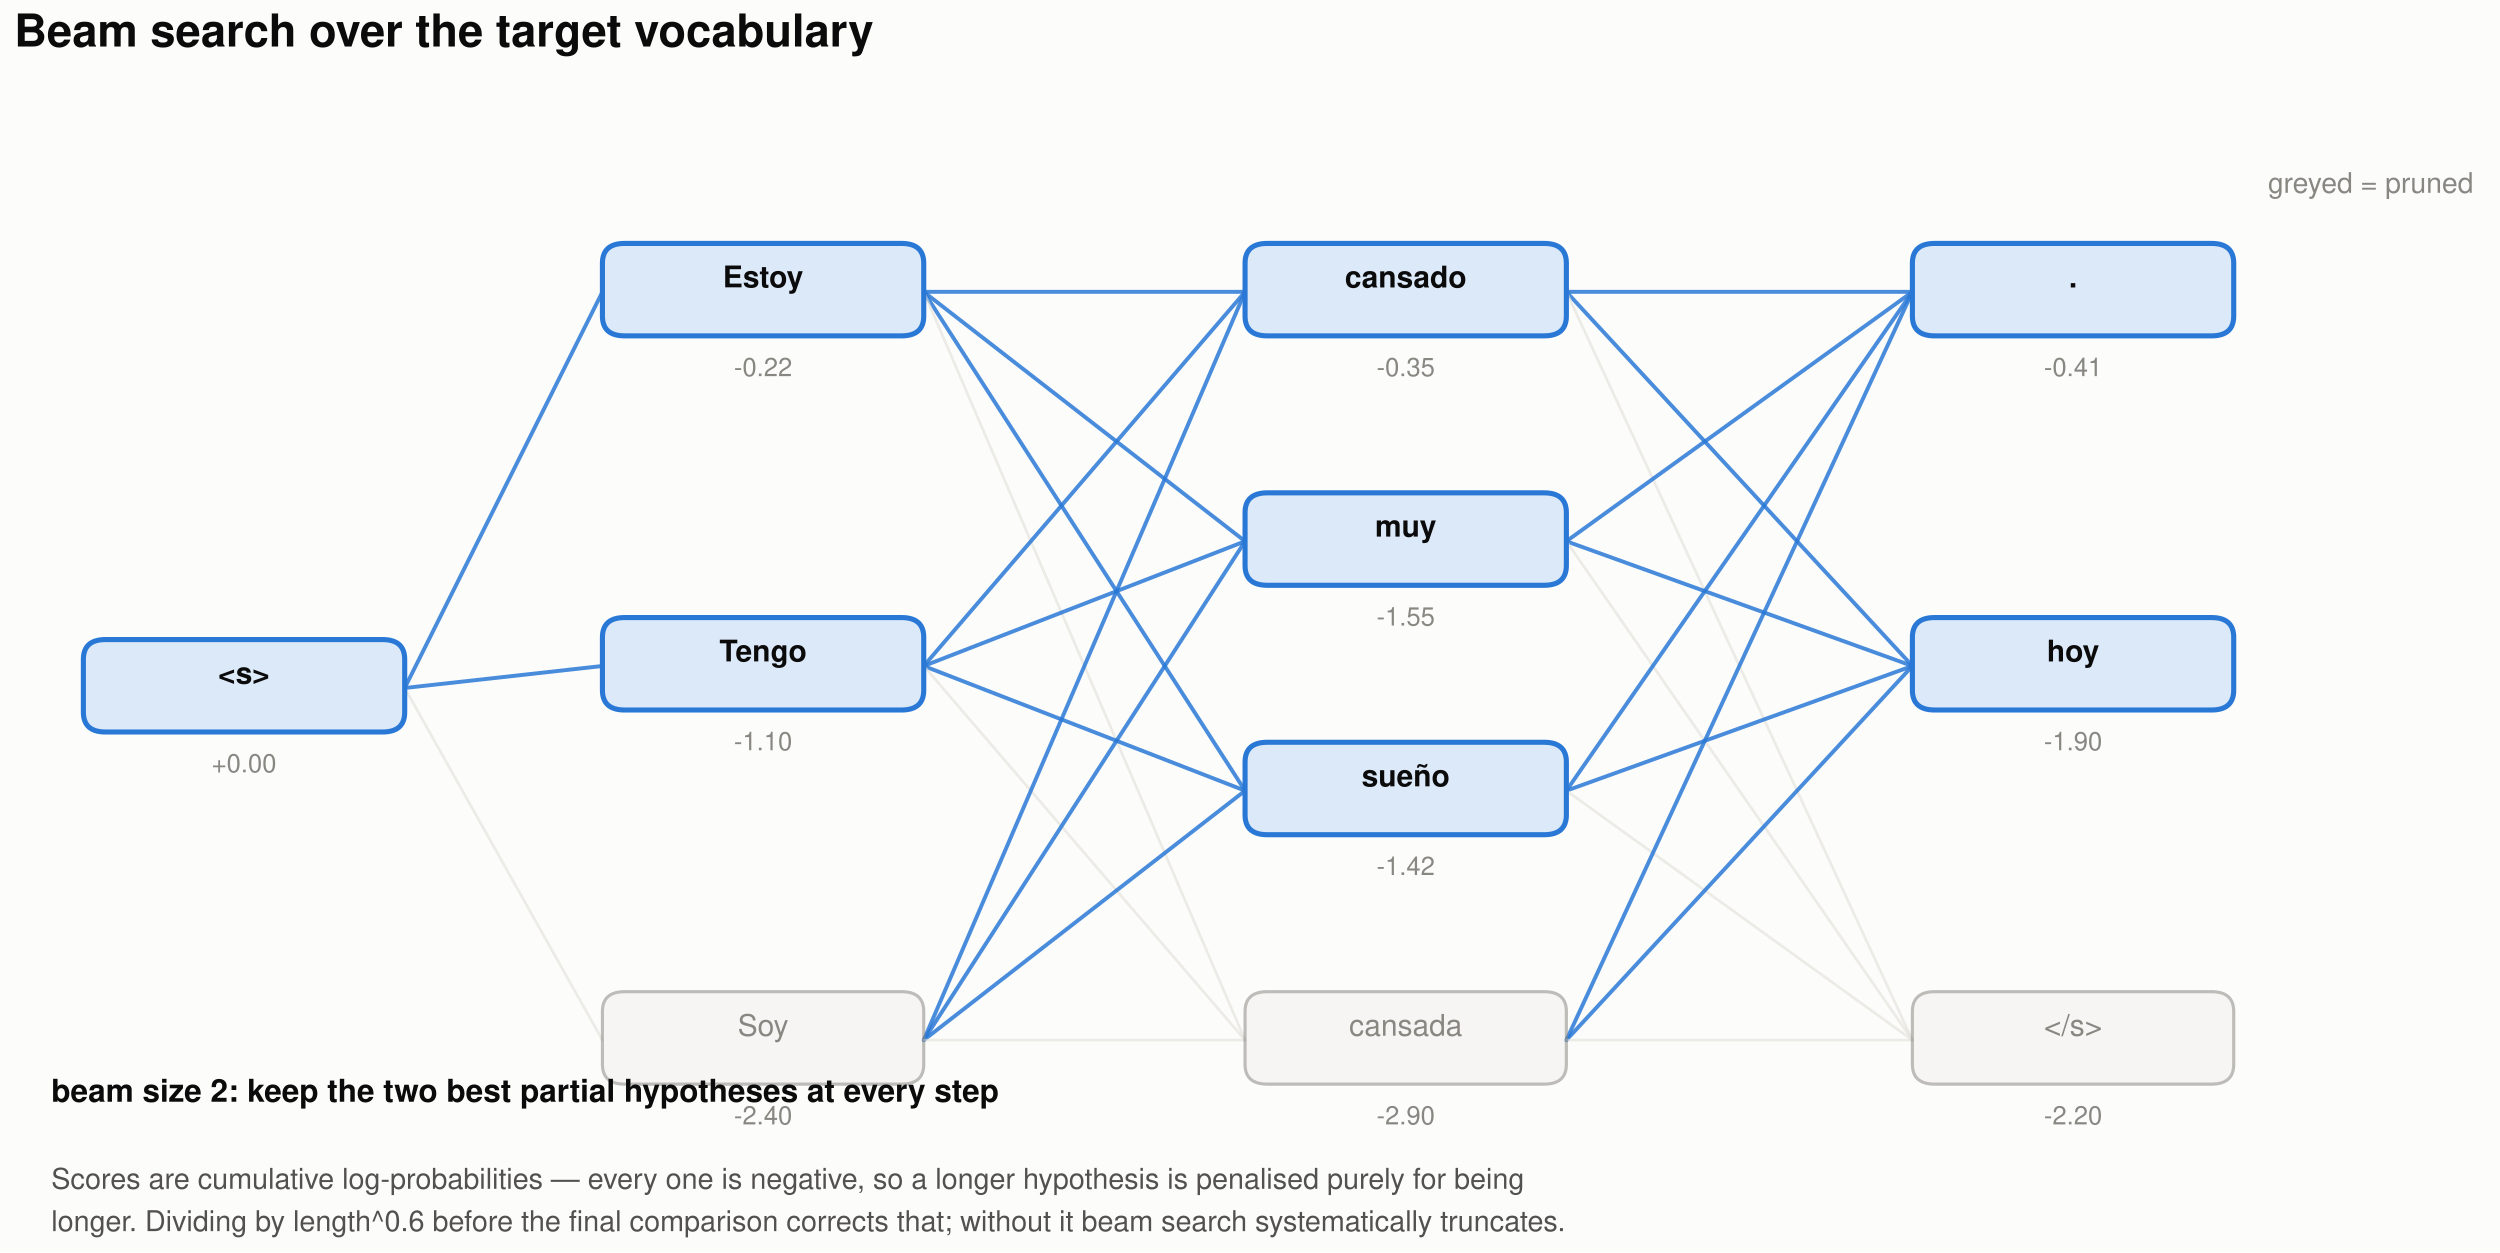
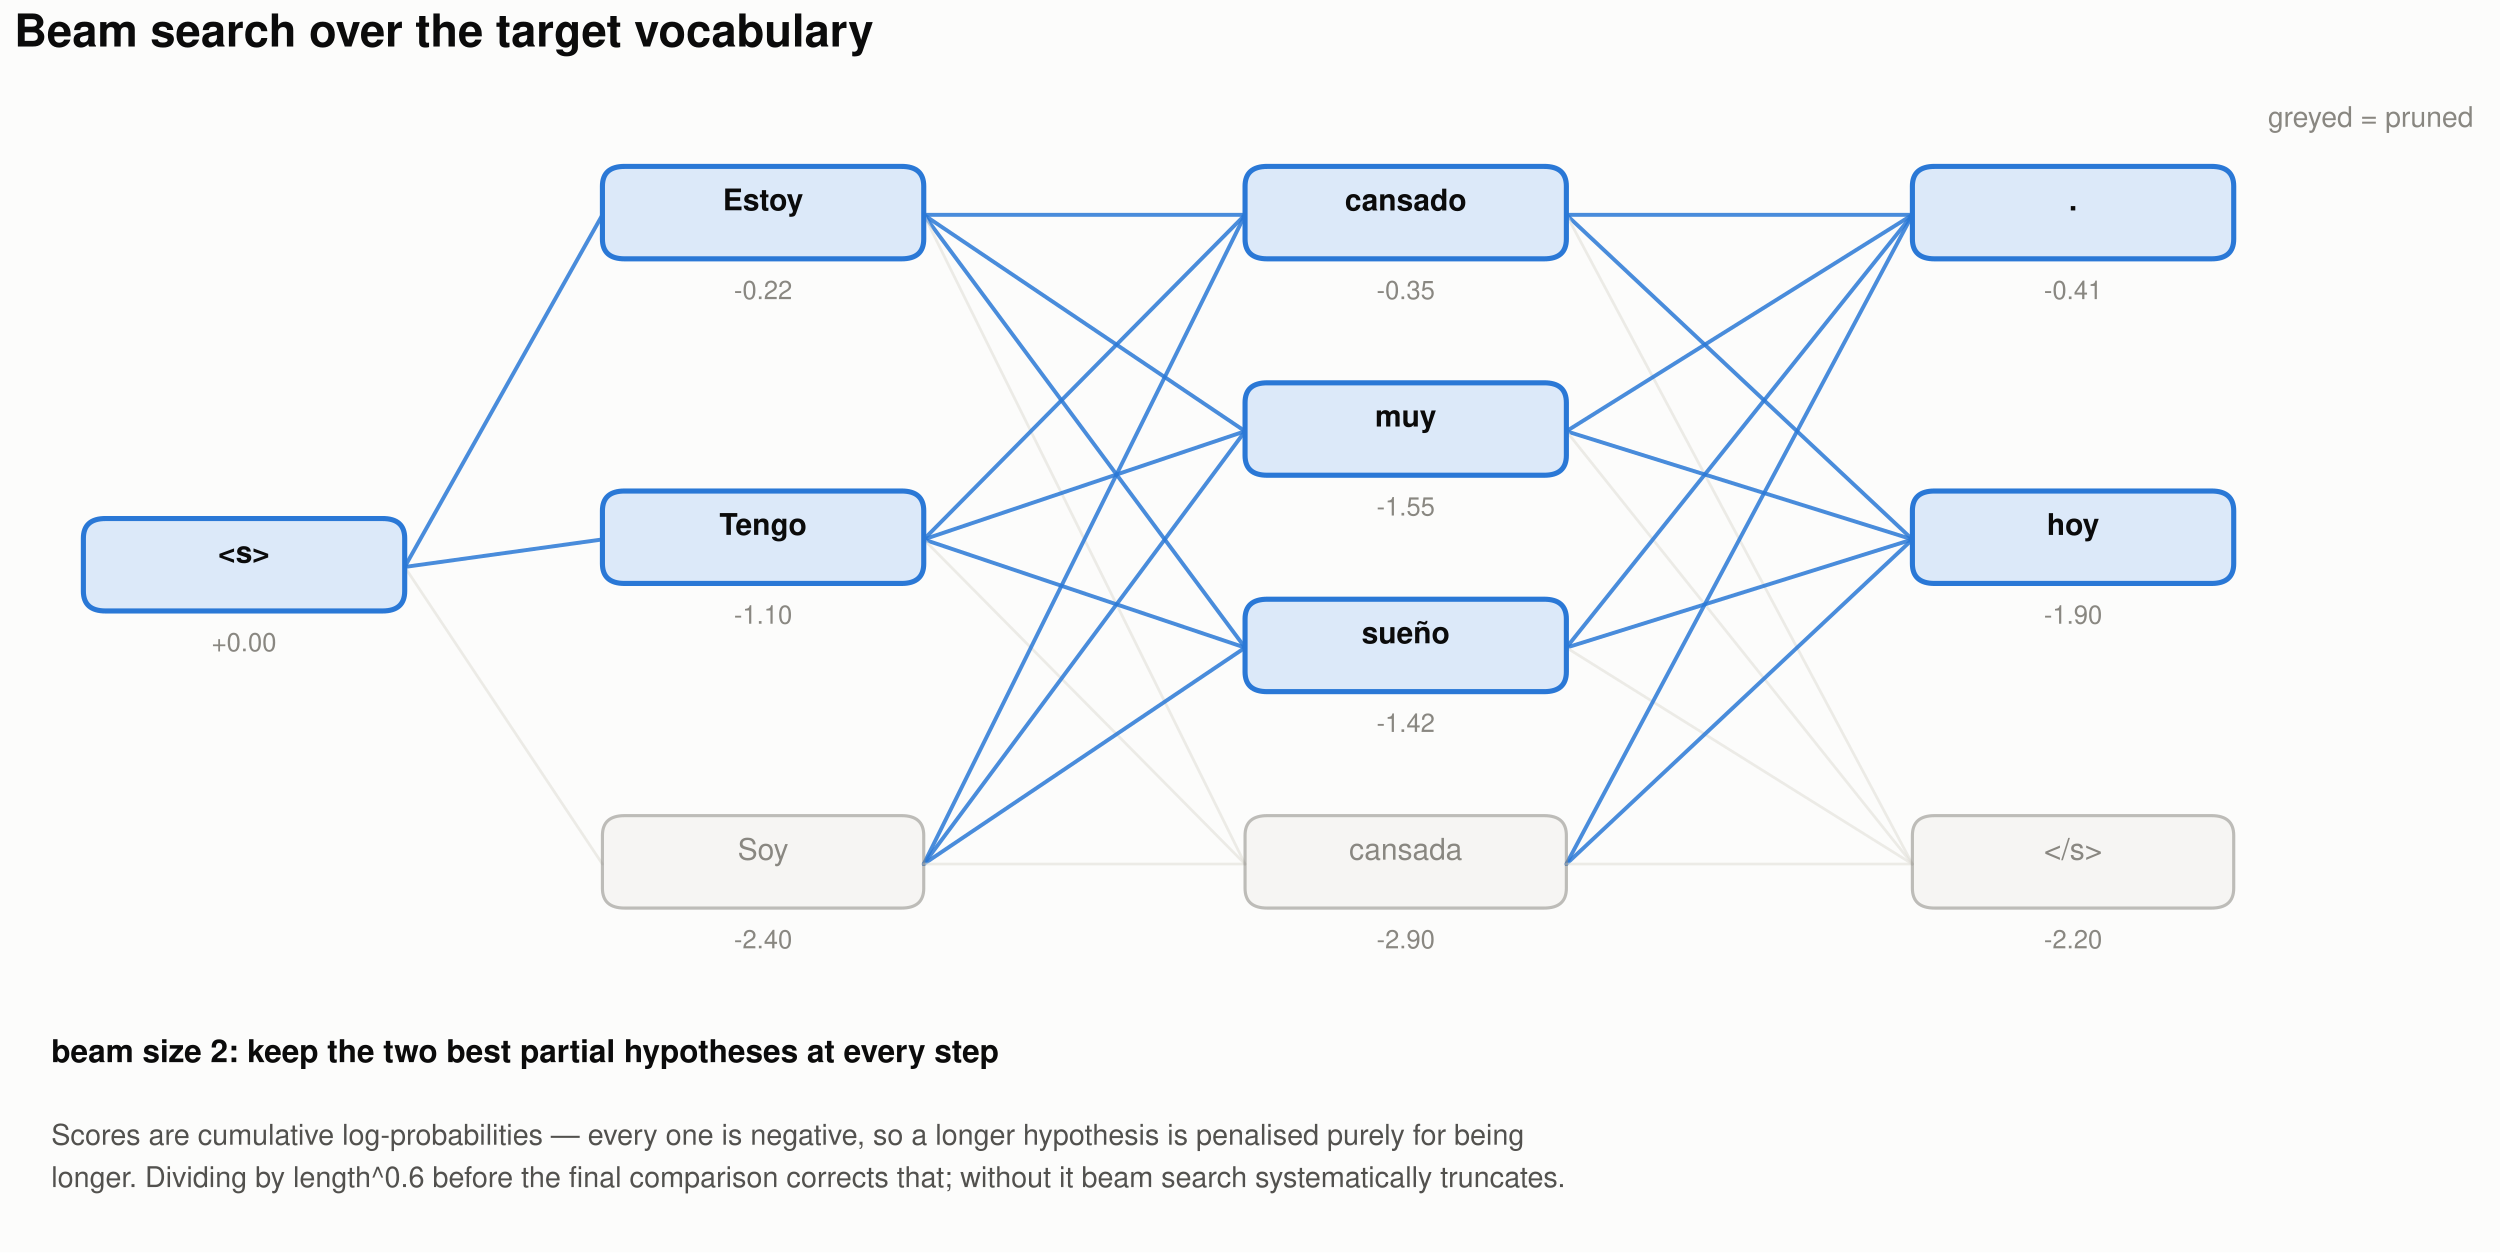
<svg xmlns="http://www.w3.org/2000/svg" width="634.8pt" height="318pt" viewBox="0 0 634.8 318" version="1.1">
  <defs>
    <style type="text/css">*{stroke-linejoin: round; stroke-linecap: butt}</style>
  </defs>
  <g id="figure_1">
    <g id="patch_1">
      <path d="M 0 318  L 634.8 318  L 634.8 0  L 0 0  z " style="fill: #fcfcfb" />
    </g>
    <g id="axes_1">
      <g id="patch_2">
        <path d="M 3.6 314.4  L 631.2 314.4  L 631.2 23.812  L 3.6 23.812  z " style="fill: #fcfcfb" />
      </g>
-       <g id="line2d_1">
-         <path d="M 102.761 174.694  L 152.969 74.106  " clip-path="url(#p6034877bb0)" style="fill: none; stroke: #2a78d6; stroke-opacity: 0.85; stroke-linecap: round" />
-       </g>
-       <g id="line2d_2">
-         <path d="M 102.761 174.694  L 152.969 169.106  " clip-path="url(#p6034877bb0)" style="fill: none; stroke: #2a78d6; stroke-opacity: 0.85; stroke-linecap: round" />
-       </g>
-       <g id="line2d_3">
-         <path d="M 102.761 174.694  L 152.969 264.105  " clip-path="url(#p6034877bb0)" style="fill: none; stroke: #e1e0d9; stroke-opacity: 0.6; stroke-width: 0.7; stroke-linecap: round" />
-       </g>
-       <g id="line2d_4">
-         <path d="M 234.557 74.106  L 316.145 74.106  " clip-path="url(#p6034877bb0)" style="fill: none; stroke: #2a78d6; stroke-opacity: 0.85; stroke-linecap: round" />
-       </g>
-       <g id="line2d_5">
-         <path d="M 234.557 74.106  L 316.145 137.439  " clip-path="url(#p6034877bb0)" style="fill: none; stroke: #2a78d6; stroke-opacity: 0.85; stroke-linecap: round" />
-       </g>
-       <g id="line2d_6">
-         <path d="M 234.557 74.106  L 316.145 200.772  " clip-path="url(#p6034877bb0)" style="fill: none; stroke: #2a78d6; stroke-opacity: 0.85; stroke-linecap: round" />
-       </g>
-       <g id="line2d_7">
-         <path d="M 234.557 74.106  L 316.145 264.105  " clip-path="url(#p6034877bb0)" style="fill: none; stroke: #e1e0d9; stroke-opacity: 0.6; stroke-width: 0.7; stroke-linecap: round" />
-       </g>
-       <g id="line2d_8">
-         <path d="M 234.557 169.106  L 316.145 74.106  " clip-path="url(#p6034877bb0)" style="fill: none; stroke: #2a78d6; stroke-opacity: 0.85; stroke-linecap: round" />
-       </g>
-       <g id="line2d_9">
-         <path d="M 234.557 169.106  L 316.145 137.439  " clip-path="url(#p6034877bb0)" style="fill: none; stroke: #2a78d6; stroke-opacity: 0.85; stroke-linecap: round" />
-       </g>
-       <g id="line2d_10">
-         <path d="M 234.557 169.106  L 316.145 200.772  " clip-path="url(#p6034877bb0)" style="fill: none; stroke: #2a78d6; stroke-opacity: 0.85; stroke-linecap: round" />
-       </g>
-       <g id="line2d_11">
-         <path d="M 234.557 169.106  L 316.145 264.105  " clip-path="url(#p6034877bb0)" style="fill: none; stroke: #e1e0d9; stroke-opacity: 0.6; stroke-width: 0.7; stroke-linecap: round" />
-       </g>
-       <g id="line2d_12">
-         <path d="M 234.557 264.105  L 316.145 74.106  " clip-path="url(#p6034877bb0)" style="fill: none; stroke: #2a78d6; stroke-opacity: 0.85; stroke-linecap: round" />
-       </g>
-       <g id="line2d_13">
-         <path d="M 234.557 264.105  L 316.145 137.439  " clip-path="url(#p6034877bb0)" style="fill: none; stroke: #2a78d6; stroke-opacity: 0.85; stroke-linecap: round" />
-       </g>
-       <g id="line2d_14">
-         <path d="M 234.557 264.105  L 316.145 200.772  " clip-path="url(#p6034877bb0)" style="fill: none; stroke: #2a78d6; stroke-opacity: 0.85; stroke-linecap: round" />
-       </g>
-       <g id="line2d_15">
-         <path d="M 234.557 264.105  L 316.145 264.105  " clip-path="url(#p6034877bb0)" style="fill: none; stroke: #e1e0d9; stroke-opacity: 0.6; stroke-width: 0.7; stroke-linecap: round" />
-       </g>
-       <g id="line2d_16">
-         <path d="M 397.732 74.106  L 485.596 74.106  " clip-path="url(#p6034877bb0)" style="fill: none; stroke: #2a78d6; stroke-opacity: 0.85; stroke-linecap: round" />
-       </g>
-       <g id="line2d_17">
-         <path d="M 397.732 74.106  L 485.596 169.106  " clip-path="url(#p6034877bb0)" style="fill: none; stroke: #2a78d6; stroke-opacity: 0.85; stroke-linecap: round" />
-       </g>
-       <g id="line2d_18">
-         <path d="M 397.732 74.106  L 485.596 264.105  " clip-path="url(#p6034877bb0)" style="fill: none; stroke: #e1e0d9; stroke-opacity: 0.6; stroke-width: 0.7; stroke-linecap: round" />
-       </g>
-       <g id="line2d_19">
-         <path d="M 397.732 137.439  L 485.596 74.106  " clip-path="url(#p6034877bb0)" style="fill: none; stroke: #2a78d6; stroke-opacity: 0.85; stroke-linecap: round" />
-       </g>
-       <g id="line2d_20">
-         <path d="M 397.732 137.439  L 485.596 169.106  " clip-path="url(#p6034877bb0)" style="fill: none; stroke: #2a78d6; stroke-opacity: 0.85; stroke-linecap: round" />
-       </g>
-       <g id="line2d_21">
-         <path d="M 397.732 137.439  L 485.596 264.105  " clip-path="url(#p6034877bb0)" style="fill: none; stroke: #e1e0d9; stroke-opacity: 0.6; stroke-width: 0.7; stroke-linecap: round" />
-       </g>
-       <g id="line2d_22">
-         <path d="M 397.732 200.772  L 485.596 74.106  " clip-path="url(#p6034877bb0)" style="fill: none; stroke: #2a78d6; stroke-opacity: 0.85; stroke-linecap: round" />
-       </g>
-       <g id="line2d_23">
-         <path d="M 397.732 200.772  L 485.596 169.106  " clip-path="url(#p6034877bb0)" style="fill: none; stroke: #2a78d6; stroke-opacity: 0.85; stroke-linecap: round" />
-       </g>
-       <g id="line2d_24">
-         <path d="M 397.732 200.772  L 485.596 264.105  " clip-path="url(#p6034877bb0)" style="fill: none; stroke: #e1e0d9; stroke-opacity: 0.6; stroke-width: 0.7; stroke-linecap: round" />
-       </g>
-       <g id="line2d_25">
-         <path d="M 397.732 264.105  L 485.596 74.106  " clip-path="url(#p6034877bb0)" style="fill: none; stroke: #2a78d6; stroke-opacity: 0.85; stroke-linecap: round" />
-       </g>
-       <g id="line2d_26">
-         <path d="M 397.732 264.105  L 485.596 169.106  " clip-path="url(#p6034877bb0)" style="fill: none; stroke: #2a78d6; stroke-opacity: 0.85; stroke-linecap: round" />
-       </g>
-       <g id="line2d_27">
-         <path d="M 397.732 264.105  L 485.596 264.105  " clip-path="url(#p6034877bb0)" style="fill: none; stroke: #e1e0d9; stroke-opacity: 0.6; stroke-width: 0.7; stroke-linecap: round" />
-       </g>
      <g id="matplotlib.axis_1" />
      <g id="matplotlib.axis_2" />
+       <g id="line2d_1">
+         <path d="M 102.761 143.959  L 152.969 54.547  " clip-path="url(#p393a096032)" style="fill: none; stroke: #2a78d6; stroke-opacity: 0.85; stroke-linecap: round" />
+       </g>
+       <g id="line2d_2">
+         <path d="M 102.761 143.959  L 152.969 136.973  " clip-path="url(#p393a096032)" style="fill: none; stroke: #2a78d6; stroke-opacity: 0.85; stroke-linecap: round" />
+       </g>
+       <g id="line2d_3">
+         <path d="M 102.761 143.959  L 152.969 219.4  " clip-path="url(#p393a096032)" style="fill: none; stroke: #e1e0d9; stroke-opacity: 0.6; stroke-width: 0.7; stroke-linecap: round" />
+       </g>
+       <g id="line2d_4">
+         <path d="M 234.557 54.547  L 316.145 54.547  " clip-path="url(#p393a096032)" style="fill: none; stroke: #2a78d6; stroke-opacity: 0.85; stroke-linecap: round" />
+       </g>
+       <g id="line2d_5">
+         <path d="M 234.557 54.547  L 316.145 109.498  " clip-path="url(#p393a096032)" style="fill: none; stroke: #2a78d6; stroke-opacity: 0.85; stroke-linecap: round" />
+       </g>
+       <g id="line2d_6">
+         <path d="M 234.557 54.547  L 316.145 164.449  " clip-path="url(#p393a096032)" style="fill: none; stroke: #2a78d6; stroke-opacity: 0.85; stroke-linecap: round" />
+       </g>
+       <g id="line2d_7">
+         <path d="M 234.557 54.547  L 316.145 219.4  " clip-path="url(#p393a096032)" style="fill: none; stroke: #e1e0d9; stroke-opacity: 0.6; stroke-width: 0.7; stroke-linecap: round" />
+       </g>
+       <g id="line2d_8">
+         <path d="M 234.557 136.973  L 316.145 54.547  " clip-path="url(#p393a096032)" style="fill: none; stroke: #2a78d6; stroke-opacity: 0.85; stroke-linecap: round" />
+       </g>
+       <g id="line2d_9">
+         <path d="M 234.557 136.973  L 316.145 109.498  " clip-path="url(#p393a096032)" style="fill: none; stroke: #2a78d6; stroke-opacity: 0.85; stroke-linecap: round" />
+       </g>
+       <g id="line2d_10">
+         <path d="M 234.557 136.973  L 316.145 164.449  " clip-path="url(#p393a096032)" style="fill: none; stroke: #2a78d6; stroke-opacity: 0.85; stroke-linecap: round" />
+       </g>
+       <g id="line2d_11">
+         <path d="M 234.557 136.973  L 316.145 219.4  " clip-path="url(#p393a096032)" style="fill: none; stroke: #e1e0d9; stroke-opacity: 0.6; stroke-width: 0.7; stroke-linecap: round" />
+       </g>
+       <g id="line2d_12">
+         <path d="M 234.557 219.4  L 316.145 54.547  " clip-path="url(#p393a096032)" style="fill: none; stroke: #2a78d6; stroke-opacity: 0.85; stroke-linecap: round" />
+       </g>
+       <g id="line2d_13">
+         <path d="M 234.557 219.4  L 316.145 109.498  " clip-path="url(#p393a096032)" style="fill: none; stroke: #2a78d6; stroke-opacity: 0.85; stroke-linecap: round" />
+       </g>
+       <g id="line2d_14">
+         <path d="M 234.557 219.4  L 316.145 164.449  " clip-path="url(#p393a096032)" style="fill: none; stroke: #2a78d6; stroke-opacity: 0.85; stroke-linecap: round" />
+       </g>
+       <g id="line2d_15">
+         <path d="M 234.557 219.4  L 316.145 219.4  " clip-path="url(#p393a096032)" style="fill: none; stroke: #e1e0d9; stroke-opacity: 0.6; stroke-width: 0.7; stroke-linecap: round" />
+       </g>
+       <g id="line2d_16">
+         <path d="M 397.732 54.547  L 485.596 54.547  " clip-path="url(#p393a096032)" style="fill: none; stroke: #2a78d6; stroke-opacity: 0.85; stroke-linecap: round" />
+       </g>
+       <g id="line2d_17">
+         <path d="M 397.732 54.547  L 485.596 136.973  " clip-path="url(#p393a096032)" style="fill: none; stroke: #2a78d6; stroke-opacity: 0.85; stroke-linecap: round" />
+       </g>
+       <g id="line2d_18">
+         <path d="M 397.732 54.547  L 485.596 219.4  " clip-path="url(#p393a096032)" style="fill: none; stroke: #e1e0d9; stroke-opacity: 0.6; stroke-width: 0.7; stroke-linecap: round" />
+       </g>
+       <g id="line2d_19">
+         <path d="M 397.732 109.498  L 485.596 54.547  " clip-path="url(#p393a096032)" style="fill: none; stroke: #2a78d6; stroke-opacity: 0.85; stroke-linecap: round" />
+       </g>
+       <g id="line2d_20">
+         <path d="M 397.732 109.498  L 485.596 136.973  " clip-path="url(#p393a096032)" style="fill: none; stroke: #2a78d6; stroke-opacity: 0.85; stroke-linecap: round" />
+       </g>
+       <g id="line2d_21">
+         <path d="M 397.732 109.498  L 485.596 219.4  " clip-path="url(#p393a096032)" style="fill: none; stroke: #e1e0d9; stroke-opacity: 0.6; stroke-width: 0.7; stroke-linecap: round" />
+       </g>
+       <g id="line2d_22">
+         <path d="M 397.732 164.449  L 485.596 54.547  " clip-path="url(#p393a096032)" style="fill: none; stroke: #2a78d6; stroke-opacity: 0.85; stroke-linecap: round" />
+       </g>
+       <g id="line2d_23">
+         <path d="M 397.732 164.449  L 485.596 136.973  " clip-path="url(#p393a096032)" style="fill: none; stroke: #2a78d6; stroke-opacity: 0.85; stroke-linecap: round" />
+       </g>
+       <g id="line2d_24">
+         <path d="M 397.732 164.449  L 485.596 219.4  " clip-path="url(#p393a096032)" style="fill: none; stroke: #e1e0d9; stroke-opacity: 0.6; stroke-width: 0.7; stroke-linecap: round" />
+       </g>
+       <g id="line2d_25">
+         <path d="M 397.732 219.4  L 485.596 54.547  " clip-path="url(#p393a096032)" style="fill: none; stroke: #2a78d6; stroke-opacity: 0.85; stroke-linecap: round" />
+       </g>
+       <g id="line2d_26">
+         <path d="M 397.732 219.4  L 485.596 136.973  " clip-path="url(#p393a096032)" style="fill: none; stroke: #2a78d6; stroke-opacity: 0.85; stroke-linecap: round" />
+       </g>
+       <g id="line2d_27">
+         <path d="M 397.732 219.4  L 485.596 219.4  " clip-path="url(#p393a096032)" style="fill: none; stroke: #e1e0d9; stroke-opacity: 0.6; stroke-width: 0.7; stroke-linecap: round" />
+       </g>
      <g id="patch_3">
-         <path d="M 26.821 185.87  L 97.112 185.87  Q 102.761 185.87 102.761 180.841  L 102.761 167.429  Q 102.761 162.4 97.112 162.4  L 26.821 162.4  Q 21.173 162.4 21.173 167.429  L 21.173 180.841  Q 21.173 185.87 26.821 185.87  z " clip-path="url(#p6034877bb0)" style="fill: #dce9f9; stroke: #2a78d6; stroke-width: 1.3; stroke-linejoin: miter" />
+         <path d="M 26.821 155.135  L 97.112 155.135  Q 102.761 155.135 102.761 150.106  L 102.761 136.694  Q 102.761 131.664 97.112 131.664  L 26.821 131.664  Q 21.173 131.664 21.173 136.694  L 21.173 150.106  Q 21.173 155.135 26.821 155.135  z " clip-path="url(#p393a096032)" style="fill: #dce9f9; stroke: #2a78d6; stroke-width: 1.3; stroke-linejoin: miter" />
      </g>
      <g id="patch_4">
-         <path d="M 158.617 85.282  L 228.908 85.282  Q 234.557 85.282 234.557 80.253  L 234.557 66.841  Q 234.557 61.812 228.908 61.812  L 158.617 61.812  Q 152.969 61.812 152.969 66.841  L 152.969 80.253  Q 152.969 85.282 158.617 85.282  z " clip-path="url(#p6034877bb0)" style="fill: #dce9f9; stroke: #2a78d6; stroke-width: 1.3; stroke-linejoin: miter" />
+         <path d="M 158.617 65.723  L 228.908 65.723  Q 234.557 65.723 234.557 60.694  L 234.557 47.282  Q 234.557 42.253 228.908 42.253  L 158.617 42.253  Q 152.969 42.253 152.969 47.282  L 152.969 60.694  Q 152.969 65.723 158.617 65.723  z " clip-path="url(#p393a096032)" style="fill: #dce9f9; stroke: #2a78d6; stroke-width: 1.3; stroke-linejoin: miter" />
      </g>
      <g id="patch_5">
-         <path d="M 158.617 180.282  L 228.908 180.282  Q 234.557 180.282 234.557 175.253  L 234.557 161.841  Q 234.557 156.812 228.908 156.812  L 158.617 156.812  Q 152.969 156.812 152.969 161.841  L 152.969 175.253  Q 152.969 180.282 158.617 180.282  z " clip-path="url(#p6034877bb0)" style="fill: #dce9f9; stroke: #2a78d6; stroke-width: 1.3; stroke-linejoin: miter" />
+         <path d="M 158.617 148.15  L 228.908 148.15  Q 234.557 148.15 234.557 143.12  L 234.557 129.709  Q 234.557 124.679 228.908 124.679  L 158.617 124.679  Q 152.969 124.679 152.969 129.709  L 152.969 143.12  Q 152.969 148.15 158.617 148.15  z " clip-path="url(#p393a096032)" style="fill: #dce9f9; stroke: #2a78d6; stroke-width: 1.3; stroke-linejoin: miter" />
      </g>
      <g id="patch_6">
-         <path d="M 158.617 275.282  L 228.908 275.282  Q 234.557 275.282 234.557 270.253  L 234.557 256.841  Q 234.557 251.811 228.908 251.811  L 158.617 251.811  Q 152.969 251.811 152.969 256.841  L 152.969 270.253  Q 152.969 275.282 158.617 275.282  z " clip-path="url(#p6034877bb0)" style="fill: #f0efec; opacity: 0.55; stroke: #898781; stroke-width: 0.8; stroke-linejoin: miter" />
+         <path d="M 158.617 230.576  L 228.908 230.576  Q 234.557 230.576 234.557 225.547  L 234.557 212.135  Q 234.557 207.106 228.908 207.106  L 158.617 207.106  Q 152.969 207.106 152.969 212.135  L 152.969 225.547  Q 152.969 230.576 158.617 230.576  z " clip-path="url(#p393a096032)" style="fill: #f0efec; opacity: 0.55; stroke: #898781; stroke-width: 0.8; stroke-linejoin: miter" />
      </g>
      <g id="patch_7">
-         <path d="M 321.793 85.282  L 392.084 85.282  Q 397.732 85.282 397.732 80.253  L 397.732 66.841  Q 397.732 61.812 392.084 61.812  L 321.793 61.812  Q 316.145 61.812 316.145 66.841  L 316.145 80.253  Q 316.145 85.282 321.793 85.282  z " clip-path="url(#p6034877bb0)" style="fill: #dce9f9; stroke: #2a78d6; stroke-width: 1.3; stroke-linejoin: miter" />
+         <path d="M 321.793 65.723  L 392.084 65.723  Q 397.732 65.723 397.732 60.694  L 397.732 47.282  Q 397.732 42.253 392.084 42.253  L 321.793 42.253  Q 316.145 42.253 316.145 47.282  L 316.145 60.694  Q 316.145 65.723 321.793 65.723  z " clip-path="url(#p393a096032)" style="fill: #dce9f9; stroke: #2a78d6; stroke-width: 1.3; stroke-linejoin: miter" />
      </g>
      <g id="patch_8">
-         <path d="M 321.793 148.615  L 392.084 148.615  Q 397.732 148.615 397.732 143.586  L 397.732 130.174  Q 397.732 125.145 392.084 125.145  L 321.793 125.145  Q 316.145 125.145 316.145 130.174  L 316.145 143.586  Q 316.145 148.615 321.793 148.615  z " clip-path="url(#p6034877bb0)" style="fill: #dce9f9; stroke: #2a78d6; stroke-width: 1.3; stroke-linejoin: miter" />
+         <path d="M 321.793 120.674  L 392.084 120.674  Q 397.732 120.674 397.732 115.645  L 397.732 102.233  Q 397.732 97.204 392.084 97.204  L 321.793 97.204  Q 316.145 97.204 316.145 102.233  L 316.145 115.645  Q 316.145 120.674 321.793 120.674  z " clip-path="url(#p393a096032)" style="fill: #dce9f9; stroke: #2a78d6; stroke-width: 1.3; stroke-linejoin: miter" />
      </g>
      <g id="patch_9">
-         <path d="M 321.793 211.949  L 392.084 211.949  Q 397.732 211.949 397.732 206.919  L 397.732 193.508  Q 397.732 188.478 392.084 188.478  L 321.793 188.478  Q 316.145 188.478 316.145 193.508  L 316.145 206.919  Q 316.145 211.949 321.793 211.949  z " clip-path="url(#p6034877bb0)" style="fill: #dce9f9; stroke: #2a78d6; stroke-width: 1.3; stroke-linejoin: miter" />
+         <path d="M 321.793 175.625  L 392.084 175.625  Q 397.732 175.625 397.732 170.596  L 397.732 157.184  Q 397.732 152.155 392.084 152.155  L 321.793 152.155  Q 316.145 152.155 316.145 157.184  L 316.145 170.596  Q 316.145 175.625 321.793 175.625  z " clip-path="url(#p393a096032)" style="fill: #dce9f9; stroke: #2a78d6; stroke-width: 1.3; stroke-linejoin: miter" />
      </g>
      <g id="patch_10">
-         <path d="M 321.793 275.282  L 392.084 275.282  Q 397.732 275.282 397.732 270.253  L 397.732 256.841  Q 397.732 251.811 392.084 251.811  L 321.793 251.811  Q 316.145 251.811 316.145 256.841  L 316.145 270.253  Q 316.145 275.282 321.793 275.282  z " clip-path="url(#p6034877bb0)" style="fill: #f0efec; opacity: 0.55; stroke: #898781; stroke-width: 0.8; stroke-linejoin: miter" />
+         <path d="M 321.793 230.576  L 392.084 230.576  Q 397.732 230.576 397.732 225.547  L 397.732 212.135  Q 397.732 207.106 392.084 207.106  L 321.793 207.106  Q 316.145 207.106 316.145 212.135  L 316.145 225.547  Q 316.145 230.576 321.793 230.576  z " clip-path="url(#p393a096032)" style="fill: #f0efec; opacity: 0.55; stroke: #898781; stroke-width: 0.8; stroke-linejoin: miter" />
      </g>
      <g id="patch_11">
-         <path d="M 491.245 85.282  L 561.536 85.282  Q 567.184 85.282 567.184 80.253  L 567.184 66.841  Q 567.184 61.812 561.536 61.812  L 491.245 61.812  Q 485.596 61.812 485.596 66.841  L 485.596 80.253  Q 485.596 85.282 491.245 85.282  z " clip-path="url(#p6034877bb0)" style="fill: #dce9f9; stroke: #2a78d6; stroke-width: 1.3; stroke-linejoin: miter" />
+         <path d="M 491.245 65.723  L 561.536 65.723  Q 567.184 65.723 567.184 60.694  L 567.184 47.282  Q 567.184 42.253 561.536 42.253  L 491.245 42.253  Q 485.596 42.253 485.596 47.282  L 485.596 60.694  Q 485.596 65.723 491.245 65.723  z " clip-path="url(#p393a096032)" style="fill: #dce9f9; stroke: #2a78d6; stroke-width: 1.3; stroke-linejoin: miter" />
      </g>
      <g id="patch_12">
-         <path d="M 491.245 180.282  L 561.536 180.282  Q 567.184 180.282 567.184 175.253  L 567.184 161.841  Q 567.184 156.812 561.536 156.812  L 491.245 156.812  Q 485.596 156.812 485.596 161.841  L 485.596 175.253  Q 485.596 180.282 491.245 180.282  z " clip-path="url(#p6034877bb0)" style="fill: #dce9f9; stroke: #2a78d6; stroke-width: 1.3; stroke-linejoin: miter" />
+         <path d="M 491.245 148.15  L 561.536 148.15  Q 567.184 148.15 567.184 143.12  L 567.184 129.709  Q 567.184 124.679 561.536 124.679  L 491.245 124.679  Q 485.596 124.679 485.596 129.709  L 485.596 143.12  Q 485.596 148.15 491.245 148.15  z " clip-path="url(#p393a096032)" style="fill: #dce9f9; stroke: #2a78d6; stroke-width: 1.3; stroke-linejoin: miter" />
      </g>
      <g id="patch_13">
-         <path d="M 491.245 275.282  L 561.536 275.282  Q 567.184 275.282 567.184 270.253  L 567.184 256.841  Q 567.184 251.811 561.536 251.811  L 491.245 251.811  Q 485.596 251.811 485.596 256.841  L 485.596 270.253  Q 485.596 275.282 491.245 275.282  z " clip-path="url(#p6034877bb0)" style="fill: #f0efec; opacity: 0.55; stroke: #898781; stroke-width: 0.8; stroke-linejoin: miter" />
+         <path d="M 491.245 230.576  L 561.536 230.576  Q 567.184 230.576 567.184 225.547  L 567.184 212.135  Q 567.184 207.106 561.536 207.106  L 491.245 207.106  Q 485.596 207.106 485.596 212.135  L 485.596 225.547  Q 485.596 230.576 491.245 230.576  z " clip-path="url(#p393a096032)" style="fill: #f0efec; opacity: 0.55; stroke: #898781; stroke-width: 0.8; stroke-linejoin: miter" />
      </g>
      <g id="text_1">
-         <text style="font-weight: 600; font-size: 8px; font-family: 'Helvetica Neue', 'Helvetica', 'Arial', 'DejaVu Sans', sans-serif; text-anchor: start; fill: #0b0b0b" x="13.014" y="279.753" transform="rotate(-0 13.01399 279.7525)">beam size 2:  keep the two best partial hypotheses at every step</text>
+         <text style="font-weight: 600; font-size: 8px; font-family: 'Helvetica Neue', 'Helvetica', 'Arial', 'DejaVu Sans', sans-serif; text-anchor: start; fill: #0b0b0b" x="13.014" y="269.694" transform="rotate(-0 13.01399 269.6937)">beam size 2:  keep the two best partial hypotheses at every step</text>
      </g>
      <g id="text_2">
-         <text style="font-size: 7.3px; font-family: 'Helvetica Neue', 'Helvetica', 'Arial', 'DejaVu Sans', sans-serif; fill: #52514e" transform="translate(13.01399 301.853)">Scores are cumulative log-probabilities — every one is negative, so a longer hypothesis is penalised purely for being</text>
-         <text style="font-size: 7.3px; font-family: 'Helvetica Neue', 'Helvetica', 'Arial', 'DejaVu Sans', sans-serif; fill: #52514e" transform="translate(13.01399 312.6031)">longer. Dividing by length^0.6 before the final comparison corrects that; without it beam search systematically truncates.</text>
+         <text style="font-size: 7.3px; font-family: 'Helvetica Neue', 'Helvetica', 'Arial', 'DejaVu Sans', sans-serif; fill: #52514e" transform="translate(13.01399 290.6766)">Scores are cumulative log-probabilities — every one is negative, so a longer hypothesis is penalised purely for being</text>
+         <text style="font-size: 7.3px; font-family: 'Helvetica Neue', 'Helvetica', 'Arial', 'DejaVu Sans', sans-serif; fill: #52514e" transform="translate(13.01399 301.4267)">longer. Dividing by length^0.6 before the final comparison corrects that; without it beam search systematically truncates.</text>
      </g>
      <g id="text_3">
-         <text style="font-size: 7.2px; font-family: 'Helvetica Neue', 'Helvetica', 'Arial', 'DejaVu Sans', sans-serif; text-anchor: end; fill: #898781" x="628.062" y="48.959" transform="rotate(-0 628.0615 48.95874)">greyed = pruned</text>
+         <text style="font-size: 7.2px; font-family: 'Helvetica Neue', 'Helvetica', 'Arial', 'DejaVu Sans', sans-serif; text-anchor: end; fill: #898781" x="628.062" y="32.194" transform="rotate(-0 628.0615 32.19406)">greyed = pruned</text>
      </g>
      <g id="text_4">
        <text style="font-weight: 600; font-size: 11.5px; font-family: 'Helvetica Neue', 'Helvetica', 'Arial', 'DejaVu Sans', sans-serif; text-anchor: start; fill: #0b0b0b" x="3.6" y="11.812" transform="rotate(-0 3.6 11.81172)">Beam search over the target vocabulary</text>
      </g>
      <g id="text_5">
-         <text style="font-weight: 600; font-size: 7.6px; font-family: 'Helvetica Neue', 'Helvetica', 'Arial', 'DejaVu Sans', sans-serif; text-anchor: middle; fill: #0b0b0b" x="61.967" y="173.585" transform="rotate(-0 61.96675 173.585)">&lt;s&gt;</text>
+         <text style="font-weight: 600; font-size: 7.6px; font-family: 'Helvetica Neue', 'Helvetica', 'Arial', 'DejaVu Sans', sans-serif; text-anchor: middle; fill: #0b0b0b" x="61.967" y="142.85" transform="rotate(-0 61.96675 142.8498)">&lt;s&gt;</text>
      </g>
      <g id="text_6">
-         <text style="font-size: 6.5px; font-family: 'Helvetica Neue', 'Helvetica', 'Arial', 'DejaVu Sans', sans-serif; text-anchor: middle; fill: #898781" x="61.967" y="196.1" transform="rotate(-0 61.96675 196.0999)">+0.00</text>
+         <text style="font-size: 6.5px; font-family: 'Helvetica Neue', 'Helvetica', 'Arial', 'DejaVu Sans', sans-serif; text-anchor: middle; fill: #898781" x="61.967" y="165.365" transform="rotate(-0 61.96675 165.3647)">+0.00</text>
      </g>
      <g id="text_7">
-         <text style="font-weight: 600; font-size: 7.6px; font-family: 'Helvetica Neue', 'Helvetica', 'Arial', 'DejaVu Sans', sans-serif; text-anchor: middle; fill: #0b0b0b" x="193.763" y="72.959" transform="rotate(-0 193.7627 72.95896)">Estoy</text>
+         <text style="font-weight: 600; font-size: 7.6px; font-family: 'Helvetica Neue', 'Helvetica', 'Arial', 'DejaVu Sans', sans-serif; text-anchor: middle; fill: #0b0b0b" x="193.763" y="53.4" transform="rotate(-0 193.7627 53.40016)">Estoy</text>
      </g>
      <g id="text_8">
-         <text style="font-size: 6.5px; font-family: 'Helvetica Neue', 'Helvetica', 'Arial', 'DejaVu Sans', sans-serif; text-anchor: middle; fill: #898781" x="193.763" y="95.512" transform="rotate(-0 193.7627 95.51185)">-0.22</text>
+         <text style="font-size: 6.5px; font-family: 'Helvetica Neue', 'Helvetica', 'Arial', 'DejaVu Sans', sans-serif; text-anchor: middle; fill: #898781" x="193.763" y="75.953" transform="rotate(-0 193.7627 75.95305)">-0.22</text>
      </g>
      <g id="text_9">
-         <text style="font-weight: 600; font-size: 7.6px; font-family: 'Helvetica Neue', 'Helvetica', 'Arial', 'DejaVu Sans', sans-serif; text-anchor: middle; fill: #0b0b0b" x="193.763" y="167.951" transform="rotate(-0 193.7627 167.9511)">Tengo</text>
+         <text style="font-weight: 600; font-size: 7.6px; font-family: 'Helvetica Neue', 'Helvetica', 'Arial', 'DejaVu Sans', sans-serif; text-anchor: middle; fill: #0b0b0b" x="193.763" y="135.819" transform="rotate(-0 193.7627 135.8188)">Tengo</text>
      </g>
      <g id="text_10">
-         <text style="font-size: 6.5px; font-family: 'Helvetica Neue', 'Helvetica', 'Arial', 'DejaVu Sans', sans-serif; text-anchor: middle; fill: #898781" x="193.763" y="190.512" transform="rotate(-0 193.7627 190.5117)">-1.10</text>
+         <text style="font-size: 6.5px; font-family: 'Helvetica Neue', 'Helvetica', 'Arial', 'DejaVu Sans', sans-serif; text-anchor: middle; fill: #898781" x="193.763" y="158.379" transform="rotate(-0 193.7627 158.3794)">-1.10</text>
      </g>
      <g id="text_11">
-         <text style="font-size: 7.6px; font-family: 'Helvetica Neue', 'Helvetica', 'Arial', 'DejaVu Sans', sans-serif; text-anchor: middle; fill: #898781" x="193.763" y="263.023" transform="rotate(-0 193.7627 263.0228)">Soy</text>
+         <text style="font-size: 7.6px; font-family: 'Helvetica Neue', 'Helvetica', 'Arial', 'DejaVu Sans', sans-serif; text-anchor: middle; fill: #898781" x="193.763" y="218.317" transform="rotate(-0 193.7627 218.317)">Soy</text>
      </g>
      <g id="text_12">
-         <text style="font-size: 6.5px; font-family: 'Helvetica Neue', 'Helvetica', 'Arial', 'DejaVu Sans', sans-serif; text-anchor: middle; fill: #898781" x="193.763" y="285.512" transform="rotate(-0 193.7627 285.5116)">-2.40</text>
+         <text style="font-size: 6.5px; font-family: 'Helvetica Neue', 'Helvetica', 'Arial', 'DejaVu Sans', sans-serif; text-anchor: middle; fill: #898781" x="193.763" y="240.806" transform="rotate(-0 193.7627 240.8057)">-2.40</text>
      </g>
      <g id="text_13">
-         <text style="font-weight: 600; font-size: 7.6px; font-family: 'Helvetica Neue', 'Helvetica', 'Arial', 'DejaVu Sans', sans-serif; text-anchor: middle; fill: #0b0b0b" x="356.939" y="72.997" transform="rotate(-0 356.9385 72.99695)">cansado</text>
+         <text style="font-weight: 600; font-size: 7.6px; font-family: 'Helvetica Neue', 'Helvetica', 'Arial', 'DejaVu Sans', sans-serif; text-anchor: middle; fill: #0b0b0b" x="356.939" y="53.438" transform="rotate(-0 356.9385 53.43816)">cansado</text>
      </g>
      <g id="text_14">
-         <text style="font-size: 6.5px; font-family: 'Helvetica Neue', 'Helvetica', 'Arial', 'DejaVu Sans', sans-serif; text-anchor: middle; fill: #898781" x="356.939" y="95.512" transform="rotate(-0 356.9385 95.51185)">-0.35</text>
+         <text style="font-size: 6.5px; font-family: 'Helvetica Neue', 'Helvetica', 'Arial', 'DejaVu Sans', sans-serif; text-anchor: middle; fill: #898781" x="356.939" y="75.953" transform="rotate(-0 356.9385 75.95305)">-0.35</text>
      </g>
      <g id="text_15">
-         <text style="font-weight: 600; font-size: 7.6px; font-family: 'Helvetica Neue', 'Helvetica', 'Arial', 'DejaVu Sans', sans-serif; text-anchor: middle; fill: #0b0b0b" x="356.939" y="136.254" transform="rotate(-0 356.9385 136.2542)">muy</text>
+         <text style="font-weight: 600; font-size: 7.6px; font-family: 'Helvetica Neue', 'Helvetica', 'Arial', 'DejaVu Sans', sans-serif; text-anchor: middle; fill: #0b0b0b" x="356.939" y="108.313" transform="rotate(-0 356.9385 108.3131)">muy</text>
      </g>
      <g id="text_16">
-         <text style="font-size: 6.5px; font-family: 'Helvetica Neue', 'Helvetica', 'Arial', 'DejaVu Sans', sans-serif; text-anchor: middle; fill: #898781" x="356.939" y="158.845" transform="rotate(-0 356.9385 158.8451)">-1.55</text>
+         <text style="font-size: 6.5px; font-family: 'Helvetica Neue', 'Helvetica', 'Arial', 'DejaVu Sans', sans-serif; text-anchor: middle; fill: #898781" x="356.939" y="130.904" transform="rotate(-0 356.9385 130.904)">-1.55</text>
      </g>
      <g id="text_17">
-         <text style="font-weight: 600; font-size: 7.6px; font-family: 'Helvetica Neue', 'Helvetica', 'Arial', 'DejaVu Sans', sans-serif; text-anchor: middle; fill: #0b0b0b" x="356.939" y="199.663" transform="rotate(-0 356.9385 199.6634)">sueño</text>
+         <text style="font-weight: 600; font-size: 7.6px; font-family: 'Helvetica Neue', 'Helvetica', 'Arial', 'DejaVu Sans', sans-serif; text-anchor: middle; fill: #0b0b0b" x="356.939" y="163.34" transform="rotate(-0 356.9385 163.34)">sueño</text>
      </g>
      <g id="text_18">
-         <text style="font-size: 6.5px; font-family: 'Helvetica Neue', 'Helvetica', 'Arial', 'DejaVu Sans', sans-serif; text-anchor: middle; fill: #898781" x="356.939" y="222.178" transform="rotate(-0 356.9385 222.1783)">-1.42</text>
+         <text style="font-size: 6.5px; font-family: 'Helvetica Neue', 'Helvetica', 'Arial', 'DejaVu Sans', sans-serif; text-anchor: middle; fill: #898781" x="356.939" y="185.855" transform="rotate(-0 356.9385 185.8549)">-1.42</text>
      </g>
      <g id="text_19">
-         <text style="font-size: 7.6px; font-family: 'Helvetica Neue', 'Helvetica', 'Arial', 'DejaVu Sans', sans-serif; text-anchor: middle; fill: #898781" x="356.939" y="262.997" transform="rotate(-0 356.9385 262.9967)">cansada</text>
+         <text style="font-size: 7.6px; font-family: 'Helvetica Neue', 'Helvetica', 'Arial', 'DejaVu Sans', sans-serif; text-anchor: middle; fill: #898781" x="356.939" y="218.291" transform="rotate(-0 356.9385 218.2909)">cansada</text>
      </g>
      <g id="text_20">
-         <text style="font-size: 6.5px; font-family: 'Helvetica Neue', 'Helvetica', 'Arial', 'DejaVu Sans', sans-serif; text-anchor: middle; fill: #898781" x="356.939" y="285.512" transform="rotate(-0 356.9385 285.5116)">-2.90</text>
+         <text style="font-size: 6.5px; font-family: 'Helvetica Neue', 'Helvetica', 'Arial', 'DejaVu Sans', sans-serif; text-anchor: middle; fill: #898781" x="356.939" y="240.806" transform="rotate(-0 356.9385 240.8057)">-2.90</text>
      </g>
      <g id="text_21">
-         <text style="font-weight: 600; font-size: 7.6px; font-family: 'Helvetica Neue', 'Helvetica', 'Arial', 'DejaVu Sans', sans-serif; text-anchor: middle; fill: #0b0b0b" x="526.39" y="72.997" transform="rotate(-0 526.3904 72.99695)">.</text>
+         <text style="font-weight: 600; font-size: 7.6px; font-family: 'Helvetica Neue', 'Helvetica', 'Arial', 'DejaVu Sans', sans-serif; text-anchor: middle; fill: #0b0b0b" x="526.39" y="53.438" transform="rotate(-0 526.3904 53.43816)">.</text>
      </g>
      <g id="text_22">
-         <text style="font-size: 6.5px; font-family: 'Helvetica Neue', 'Helvetica', 'Arial', 'DejaVu Sans', sans-serif; text-anchor: middle; fill: #898781" x="526.39" y="95.512" transform="rotate(-0 526.3904 95.51185)">-0.41</text>
+         <text style="font-size: 6.5px; font-family: 'Helvetica Neue', 'Helvetica', 'Arial', 'DejaVu Sans', sans-serif; text-anchor: middle; fill: #898781" x="526.39" y="75.953" transform="rotate(-0 526.3904 75.95305)">-0.41</text>
      </g>
      <g id="text_23">
-         <text style="font-weight: 600; font-size: 7.6px; font-family: 'Helvetica Neue', 'Helvetica', 'Arial', 'DejaVu Sans', sans-serif; text-anchor: middle; fill: #0b0b0b" x="526.39" y="167.959" transform="rotate(-0 526.3904 167.9588)">hoy</text>
+         <text style="font-weight: 600; font-size: 7.6px; font-family: 'Helvetica Neue', 'Helvetica', 'Arial', 'DejaVu Sans', sans-serif; text-anchor: middle; fill: #0b0b0b" x="526.39" y="135.827" transform="rotate(-0 526.3904 135.8265)">hoy</text>
      </g>
      <g id="text_24">
-         <text style="font-size: 6.5px; font-family: 'Helvetica Neue', 'Helvetica', 'Arial', 'DejaVu Sans', sans-serif; text-anchor: middle; fill: #898781" x="526.39" y="190.512" transform="rotate(-0 526.3904 190.5117)">-1.90</text>
+         <text style="font-size: 6.5px; font-family: 'Helvetica Neue', 'Helvetica', 'Arial', 'DejaVu Sans', sans-serif; text-anchor: middle; fill: #898781" x="526.39" y="158.379" transform="rotate(-0 526.3904 158.3794)">-1.90</text>
      </g>
      <g id="text_25">
-         <text style="font-size: 7.6px; font-family: 'Helvetica Neue', 'Helvetica', 'Arial', 'DejaVu Sans', sans-serif; text-anchor: middle; fill: #898781" x="526.39" y="262.997" transform="rotate(-0 526.3904 262.9967)">&lt;/s&gt;</text>
+         <text style="font-size: 7.6px; font-family: 'Helvetica Neue', 'Helvetica', 'Arial', 'DejaVu Sans', sans-serif; text-anchor: middle; fill: #898781" x="526.39" y="218.291" transform="rotate(-0 526.3904 218.2909)">&lt;/s&gt;</text>
      </g>
      <g id="text_26">
-         <text style="font-size: 6.5px; font-family: 'Helvetica Neue', 'Helvetica', 'Arial', 'DejaVu Sans', sans-serif; text-anchor: middle; fill: #898781" x="526.39" y="285.512" transform="rotate(-0 526.3904 285.5116)">-2.20</text>
+         <text style="font-size: 6.5px; font-family: 'Helvetica Neue', 'Helvetica', 'Arial', 'DejaVu Sans', sans-serif; text-anchor: middle; fill: #898781" x="526.39" y="240.806" transform="rotate(-0 526.3904 240.8057)">-2.20</text>
      </g>
    </g>
  </g>
  <defs>
-     <clipPath id="p6034877bb0">
+     <clipPath id="p393a096032">
      <rect x="3.6" y="23.812" width="627.6" height="290.588" />
    </clipPath>
  </defs>
</svg>
